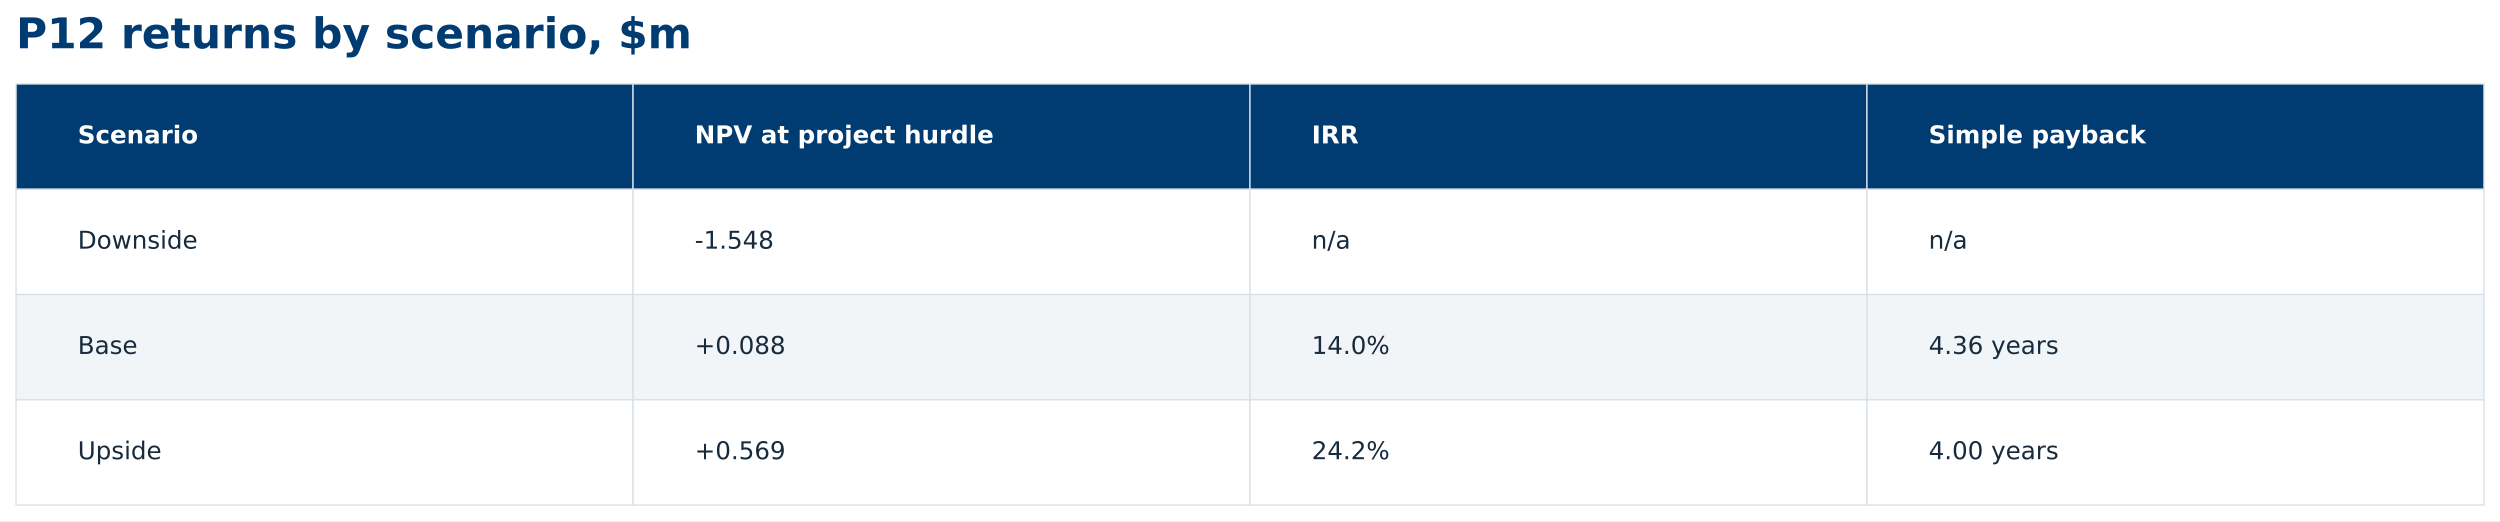
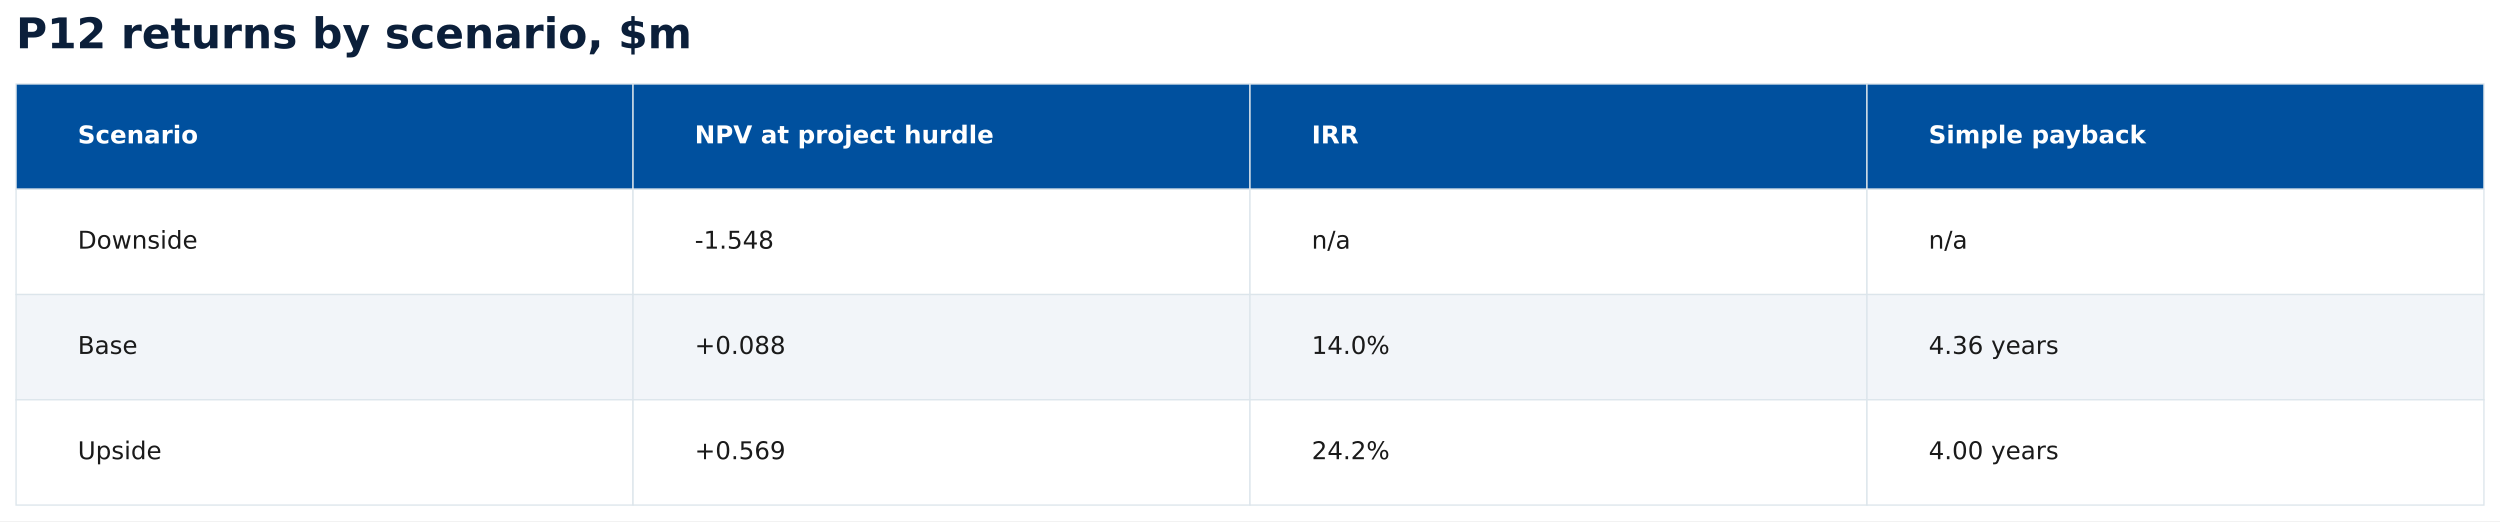
<svg xmlns="http://www.w3.org/2000/svg" xmlns:xlink="http://www.w3.org/1999/xlink" width="1120.32pt" height="233.535pt" viewBox="0 0 1120.32 233.535" version="1.1">
  <defs>
    <style type="text/css">*{stroke-linejoin: round; stroke-linecap: butt}</style>
  </defs>
  <g id="figure_1">
    <g id="patch_1">
      <path d="M 0 233.535  L 1120.32 233.535  L 1120.32 0  L 0 0  z " style="fill: #ffffff" />
    </g>
    <g id="axes_1">
      <g id="table_1">
        <g id="patch_2">
-           <path d="M 7.2 84.811  L 283.68 84.811  L 283.68 37.637  L 7.2 37.637  z " style="fill: #003b71; stroke: #d7e0e8; stroke-width: 0.6; stroke-linejoin: miter" />
+           <path d="M 7.2 84.811  L 283.68 84.811  L 283.68 37.637  L 7.2 37.637  z " style="fill: #00509e; stroke: #dce5eb; stroke-width: 0.6; stroke-linejoin: miter" />
        </g>
        <g id="text_1">
          <g style="fill: #ffffff" transform="translate(34.848 64.25954) scale(0.11 -0.11)">
            <defs>
              <path id="DejaVuSans-Bold-53" d="M 3834 4519  L 3834 3531  Q 3450 3703 3084 3790  Q 2719 3878 2394 3878  Q 1963 3878 1756 3759  Q 1550 3641 1550 3391  Q 1550 3203 1689 3098  Q 1828 2994 2194 2919  L 2706 2816  Q 3484 2659 3812 2340  Q 4141 2022 4141 1434  Q 4141 663 3683 286  Q 3225 -91 2284 -91  Q 1841 -91 1394 -6  Q 947 78 500 244  L 500 1259  Q 947 1022 1364 901  Q 1781 781 2169 781  Q 2563 781 2772 912  Q 2981 1044 2981 1288  Q 2981 1506 2839 1625  Q 2697 1744 2272 1838  L 1806 1941  Q 1106 2091 782 2419  Q 459 2747 459 3303  Q 459 4000 909 4375  Q 1359 4750 2203 4750  Q 2588 4750 2994 4692  Q 3400 4634 3834 4519  z " transform="scale(0.015625)" />
              <path id="DejaVuSans-Bold-63" d="M 3366 3391  L 3366 2478  Q 3138 2634 2908 2709  Q 2678 2784 2431 2784  Q 1963 2784 1702 2511  Q 1441 2238 1441 1747  Q 1441 1256 1702 982  Q 1963 709 2431 709  Q 2694 709 2930 787  Q 3166 866 3366 1019  L 3366 103  Q 3103 6 2833 -42  Q 2563 -91 2291 -91  Q 1344 -91 809 395  Q 275 881 275 1747  Q 275 2613 809 3098  Q 1344 3584 2291 3584  Q 2566 3584 2833 3536  Q 3100 3488 3366 3391  z " transform="scale(0.015625)" />
              <path id="DejaVuSans-Bold-65" d="M 4031 1759  L 4031 1441  L 1416 1441  Q 1456 1047 1700 850  Q 1944 653 2381 653  Q 2734 653 3104 758  Q 3475 863 3866 1075  L 3866 213  Q 3469 63 3072 -14  Q 2675 -91 2278 -91  Q 1328 -91 801 392  Q 275 875 275 1747  Q 275 2603 792 3093  Q 1309 3584 2216 3584  Q 3041 3584 3536 3087  Q 4031 2591 4031 1759  z M 2881 2131  Q 2881 2450 2695 2645  Q 2509 2841 2209 2841  Q 1884 2841 1681 2658  Q 1478 2475 1428 2131  L 2881 2131  z " transform="scale(0.015625)" />
              <path id="DejaVuSans-Bold-6e" d="M 4056 2131  L 4056 0  L 2931 0  L 2931 347  L 2931 1631  Q 2931 2084 2911 2256  Q 2891 2428 2841 2509  Q 2775 2619 2662 2680  Q 2550 2741 2406 2741  Q 2056 2741 1856 2470  Q 1656 2200 1656 1722  L 1656 0  L 538 0  L 538 3500  L 1656 3500  L 1656 2988  Q 1909 3294 2193 3439  Q 2478 3584 2822 3584  Q 3428 3584 3742 3212  Q 4056 2841 4056 2131  z " transform="scale(0.015625)" />
              <path id="DejaVuSans-Bold-61" d="M 2106 1575  Q 1756 1575 1579 1456  Q 1403 1338 1403 1106  Q 1403 894 1545 773  Q 1688 653 1941 653  Q 2256 653 2472 879  Q 2688 1106 2688 1447  L 2688 1575  L 2106 1575  z M 3816 1997  L 3816 0  L 2688 0  L 2688 519  Q 2463 200 2181 54  Q 1900 -91 1497 -91  Q 953 -91 614 226  Q 275 544 275 1050  Q 275 1666 698 1953  Q 1122 2241 2028 2241  L 2688 2241  L 2688 2328  Q 2688 2594 2478 2717  Q 2269 2841 1825 2841  Q 1466 2841 1156 2769  Q 847 2697 581 2553  L 581 3406  Q 941 3494 1303 3539  Q 1666 3584 2028 3584  Q 2975 3584 3395 3211  Q 3816 2838 3816 1997  z " transform="scale(0.015625)" />
              <path id="DejaVuSans-Bold-72" d="M 3138 2547  Q 2991 2616 2845 2648  Q 2700 2681 2553 2681  Q 2122 2681 1889 2404  Q 1656 2128 1656 1613  L 1656 0  L 538 0  L 538 3500  L 1656 3500  L 1656 2925  Q 1872 3269 2151 3426  Q 2431 3584 2822 3584  Q 2878 3584 2943 3579  Q 3009 3575 3134 3559  L 3138 2547  z " transform="scale(0.015625)" />
              <path id="DejaVuSans-Bold-69" d="M 538 3500  L 1656 3500  L 1656 0  L 538 0  L 538 3500  z M 538 4863  L 1656 4863  L 1656 3950  L 538 3950  L 538 4863  z " transform="scale(0.015625)" />
              <path id="DejaVuSans-Bold-6f" d="M 2203 2784  Q 1831 2784 1636 2517  Q 1441 2250 1441 1747  Q 1441 1244 1636 976  Q 1831 709 2203 709  Q 2569 709 2762 976  Q 2956 1244 2956 1747  Q 2956 2250 2762 2517  Q 2569 2784 2203 2784  z M 2203 3584  Q 3106 3584 3614 3096  Q 4122 2609 4122 1747  Q 4122 884 3614 396  Q 3106 -91 2203 -91  Q 1297 -91 786 396  Q 275 884 275 1747  Q 275 2609 786 3096  Q 1297 3584 2203 3584  z " transform="scale(0.015625)" />
            </defs>
            <use xlink:href="#DejaVuSans-Bold-53" />
            <use xlink:href="#DejaVuSans-Bold-63" transform="translate(72.02148 0)" />
            <use xlink:href="#DejaVuSans-Bold-65" transform="translate(131.2988 0)" />
            <use xlink:href="#DejaVuSans-Bold-6e" transform="translate(199.1211 0)" />
            <use xlink:href="#DejaVuSans-Bold-61" transform="translate(270.3125 0)" />
            <use xlink:href="#DejaVuSans-Bold-72" transform="translate(337.793 0)" />
            <use xlink:href="#DejaVuSans-Bold-69" transform="translate(387.1094 0)" />
            <use xlink:href="#DejaVuSans-Bold-6f" transform="translate(421.3867 0)" />
          </g>
        </g>
        <g id="patch_3">
-           <path d="M 283.68 84.811  L 560.16 84.811  L 560.16 37.637  L 283.68 37.637  z " style="fill: #003b71; stroke: #d7e0e8; stroke-width: 0.6; stroke-linejoin: miter" />
+           <path d="M 283.68 84.811  L 560.16 84.811  L 560.16 37.637  L 283.68 37.637  z " style="fill: #00509e; stroke: #dce5eb; stroke-width: 0.6; stroke-linejoin: miter" />
        </g>
        <g id="text_2">
          <g style="fill: #ffffff" transform="translate(311.328 64.21658) scale(0.11 -0.11)">
            <defs>
              <path id="DejaVuSans-Bold-4e" d="M 588 4666  L 1931 4666  L 3628 1466  L 3628 4666  L 4769 4666  L 4769 0  L 3425 0  L 1728 3200  L 1728 0  L 588 0  L 588 4666  z " transform="scale(0.015625)" />
              <path id="DejaVuSans-Bold-50" d="M 588 4666  L 2584 4666  Q 3475 4666 3951 4270  Q 4428 3875 4428 3144  Q 4428 2409 3951 2014  Q 3475 1619 2584 1619  L 1791 1619  L 1791 0  L 588 0  L 588 4666  z M 1791 3794  L 1791 2491  L 2456 2491  Q 2806 2491 2997 2661  Q 3188 2831 3188 3144  Q 3188 3456 2997 3625  Q 2806 3794 2456 3794  L 1791 3794  z " transform="scale(0.015625)" />
              <path id="DejaVuSans-Bold-56" d="M 31 4666  L 1241 4666  L 2478 1222  L 3713 4666  L 4922 4666  L 3194 0  L 1759 0  L 31 4666  z " transform="scale(0.015625)" />
              <path id="DejaVuSans-Bold-20" transform="scale(0.015625)" />
              <path id="DejaVuSans-Bold-74" d="M 1759 4494  L 1759 3500  L 2913 3500  L 2913 2700  L 1759 2700  L 1759 1216  Q 1759 972 1856 886  Q 1953 800 2241 800  L 2816 800  L 2816 0  L 1856 0  Q 1194 0 917 276  Q 641 553 641 1216  L 641 2700  L 84 2700  L 84 3500  L 641 3500  L 641 4494  L 1759 4494  z " transform="scale(0.015625)" />
              <path id="DejaVuSans-Bold-70" d="M 1656 506  L 1656 -1331  L 538 -1331  L 538 3500  L 1656 3500  L 1656 2988  Q 1888 3294 2169 3439  Q 2450 3584 2816 3584  Q 3463 3584 3878 3070  Q 4294 2556 4294 1747  Q 4294 938 3878 423  Q 3463 -91 2816 -91  Q 2450 -91 2169 54  Q 1888 200 1656 506  z M 2400 2772  Q 2041 2772 1848 2508  Q 1656 2244 1656 1747  Q 1656 1250 1848 986  Q 2041 722 2400 722  Q 2759 722 2948 984  Q 3138 1247 3138 1747  Q 3138 2247 2948 2509  Q 2759 2772 2400 2772  z " transform="scale(0.015625)" />
              <path id="DejaVuSans-Bold-6a" d="M 538 3500  L 1656 3500  L 1656 63  Q 1656 -641 1318 -1011  Q 981 -1381 341 -1381  L -213 -1381  L -213 -647  L -19 -647  Q 300 -647 419 -503  Q 538 -359 538 63  L 538 3500  z M 538 4863  L 1656 4863  L 1656 3950  L 538 3950  L 538 4863  z " transform="scale(0.015625)" />
              <path id="DejaVuSans-Bold-68" d="M 4056 2131  L 4056 0  L 2931 0  L 2931 347  L 2931 1625  Q 2931 2084 2911 2256  Q 2891 2428 2841 2509  Q 2775 2619 2662 2680  Q 2550 2741 2406 2741  Q 2056 2741 1856 2470  Q 1656 2200 1656 1722  L 1656 0  L 538 0  L 538 4863  L 1656 4863  L 1656 2988  Q 1909 3294 2193 3439  Q 2478 3584 2822 3584  Q 3428 3584 3742 3212  Q 4056 2841 4056 2131  z " transform="scale(0.015625)" />
              <path id="DejaVuSans-Bold-75" d="M 500 1363  L 500 3500  L 1625 3500  L 1625 3150  Q 1625 2866 1622 2436  Q 1619 2006 1619 1863  Q 1619 1441 1641 1255  Q 1663 1069 1716 984  Q 1784 875 1895 815  Q 2006 756 2150 756  Q 2500 756 2700 1025  Q 2900 1294 2900 1772  L 2900 3500  L 4019 3500  L 4019 0  L 2900 0  L 2900 506  Q 2647 200 2364 54  Q 2081 -91 1741 -91  Q 1134 -91 817 281  Q 500 653 500 1363  z " transform="scale(0.015625)" />
              <path id="DejaVuSans-Bold-64" d="M 2919 2988  L 2919 4863  L 4044 4863  L 4044 0  L 2919 0  L 2919 506  Q 2688 197 2409 53  Q 2131 -91 1766 -91  Q 1119 -91 703 423  Q 288 938 288 1747  Q 288 2556 703 3070  Q 1119 3584 1766 3584  Q 2128 3584 2408 3439  Q 2688 3294 2919 2988  z M 2181 722  Q 2541 722 2730 984  Q 2919 1247 2919 1747  Q 2919 2247 2730 2509  Q 2541 2772 2181 2772  Q 1825 2772 1636 2509  Q 1447 2247 1447 1747  Q 1447 1247 1636 984  Q 1825 722 2181 722  z " transform="scale(0.015625)" />
              <path id="DejaVuSans-Bold-6c" d="M 538 4863  L 1656 4863  L 1656 0  L 538 0  L 538 4863  z " transform="scale(0.015625)" />
            </defs>
            <use xlink:href="#DejaVuSans-Bold-4e" />
            <use xlink:href="#DejaVuSans-Bold-50" transform="translate(83.69141 0)" />
            <use xlink:href="#DejaVuSans-Bold-56" transform="translate(156.9824 0)" />
            <use xlink:href="#DejaVuSans-Bold-20" transform="translate(234.375 0)" />
            <use xlink:href="#DejaVuSans-Bold-61" transform="translate(269.1895 0)" />
            <use xlink:href="#DejaVuSans-Bold-74" transform="translate(336.6699 0)" />
            <use xlink:href="#DejaVuSans-Bold-20" transform="translate(384.4727 0)" />
            <use xlink:href="#DejaVuSans-Bold-70" transform="translate(419.2871 0)" />
            <use xlink:href="#DejaVuSans-Bold-72" transform="translate(490.8691 0)" />
            <use xlink:href="#DejaVuSans-Bold-6f" transform="translate(540.1855 0)" />
            <use xlink:href="#DejaVuSans-Bold-6a" transform="translate(608.8867 0)" />
            <use xlink:href="#DejaVuSans-Bold-65" transform="translate(643.1641 0)" />
            <use xlink:href="#DejaVuSans-Bold-63" transform="translate(710.9863 0)" />
            <use xlink:href="#DejaVuSans-Bold-74" transform="translate(770.2637 0)" />
            <use xlink:href="#DejaVuSans-Bold-20" transform="translate(818.0664 0)" />
            <use xlink:href="#DejaVuSans-Bold-68" transform="translate(852.8809 0)" />
            <use xlink:href="#DejaVuSans-Bold-75" transform="translate(924.0723 0)" />
            <use xlink:href="#DejaVuSans-Bold-72" transform="translate(995.2637 0)" />
            <use xlink:href="#DejaVuSans-Bold-64" transform="translate(1044.58 0)" />
            <use xlink:href="#DejaVuSans-Bold-6c" transform="translate(1116.162 0)" />
            <use xlink:href="#DejaVuSans-Bold-65" transform="translate(1150.439 0)" />
          </g>
        </g>
        <g id="patch_4">
-           <path d="M 560.16 84.811  L 836.64 84.811  L 836.64 37.637  L 560.16 37.637  z " style="fill: #003b71; stroke: #d7e0e8; stroke-width: 0.6; stroke-linejoin: miter" />
+           <path d="M 560.16 84.811  L 836.64 84.811  L 836.64 37.637  L 560.16 37.637  z " style="fill: #00509e; stroke: #dce5eb; stroke-width: 0.6; stroke-linejoin: miter" />
        </g>
        <g id="text_3">
          <g style="fill: #ffffff" transform="translate(587.808 64.25954) scale(0.11 -0.11)">
            <defs>
              <path id="DejaVuSans-Bold-49" d="M 588 4666  L 1791 4666  L 1791 0  L 588 0  L 588 4666  z " transform="scale(0.015625)" />
              <path id="DejaVuSans-Bold-52" d="M 2297 2597  Q 2675 2597 2839 2737  Q 3003 2878 3003 3200  Q 3003 3519 2839 3656  Q 2675 3794 2297 3794  L 1791 3794  L 1791 2597  L 2297 2597  z M 1791 1766  L 1791 0  L 588 0  L 588 4666  L 2425 4666  Q 3347 4666 3776 4356  Q 4206 4047 4206 3378  Q 4206 2916 3982 2619  Q 3759 2322 3309 2181  Q 3556 2125 3751 1926  Q 3947 1728 4147 1325  L 4800 0  L 3519 0  L 2950 1159  Q 2778 1509 2601 1637  Q 2425 1766 2131 1766  L 1791 1766  z " transform="scale(0.015625)" />
            </defs>
            <use xlink:href="#DejaVuSans-Bold-49" />
            <use xlink:href="#DejaVuSans-Bold-52" transform="translate(37.20703 0)" />
            <use xlink:href="#DejaVuSans-Bold-52" transform="translate(114.209 0)" />
          </g>
        </g>
        <g id="patch_5">
-           <path d="M 836.64 84.811  L 1113.12 84.811  L 1113.12 37.637  L 836.64 37.637  z " style="fill: #003b71; stroke: #d7e0e8; stroke-width: 0.6; stroke-linejoin: miter" />
+           <path d="M 836.64 84.811  L 1113.12 84.811  L 1113.12 37.637  L 836.64 37.637  z " style="fill: #00509e; stroke: #dce5eb; stroke-width: 0.6; stroke-linejoin: miter" />
        </g>
        <g id="text_4">
          <g style="fill: #ffffff" transform="translate(864.288 64.21658) scale(0.11 -0.11)">
            <defs>
              <path id="DejaVuSans-Bold-6d" d="M 3781 2919  Q 3994 3244 4286 3414  Q 4578 3584 4928 3584  Q 5531 3584 5847 3212  Q 6163 2841 6163 2131  L 6163 0  L 5038 0  L 5038 1825  Q 5041 1866 5042 1909  Q 5044 1953 5044 2034  Q 5044 2406 4934 2573  Q 4825 2741 4581 2741  Q 4263 2741 4089 2478  Q 3916 2216 3909 1719  L 3909 0  L 2784 0  L 2784 1825  Q 2784 2406 2684 2573  Q 2584 2741 2328 2741  Q 2006 2741 1831 2477  Q 1656 2213 1656 1722  L 1656 0  L 531 0  L 531 3500  L 1656 3500  L 1656 2988  Q 1863 3284 2130 3434  Q 2397 3584 2719 3584  Q 3081 3584 3359 3409  Q 3638 3234 3781 2919  z " transform="scale(0.015625)" />
              <path id="DejaVuSans-Bold-79" d="M 78 3500  L 1197 3500  L 2138 1125  L 2938 3500  L 4056 3500  L 2584 -331  Q 2363 -916 2067 -1148  Q 1772 -1381 1288 -1381  L 641 -1381  L 641 -647  L 991 -647  Q 1275 -647 1404 -556  Q 1534 -466 1606 -231  L 1638 -134  L 78 3500  z " transform="scale(0.015625)" />
              <path id="DejaVuSans-Bold-62" d="M 2400 722  Q 2759 722 2948 984  Q 3138 1247 3138 1747  Q 3138 2247 2948 2509  Q 2759 2772 2400 2772  Q 2041 2772 1848 2508  Q 1656 2244 1656 1747  Q 1656 1250 1848 986  Q 2041 722 2400 722  z M 1656 2988  Q 1888 3294 2169 3439  Q 2450 3584 2816 3584  Q 3463 3584 3878 3070  Q 4294 2556 4294 1747  Q 4294 938 3878 423  Q 3463 -91 2816 -91  Q 2450 -91 2169 54  Q 1888 200 1656 506  L 1656 0  L 538 0  L 538 4863  L 1656 4863  L 1656 2988  z " transform="scale(0.015625)" />
              <path id="DejaVuSans-Bold-6b" d="M 538 4863  L 1656 4863  L 1656 2216  L 2944 3500  L 4244 3500  L 2534 1894  L 4378 0  L 3022 0  L 1656 1459  L 1656 0  L 538 0  L 538 4863  z " transform="scale(0.015625)" />
            </defs>
            <use xlink:href="#DejaVuSans-Bold-53" />
            <use xlink:href="#DejaVuSans-Bold-69" transform="translate(72.02148 0)" />
            <use xlink:href="#DejaVuSans-Bold-6d" transform="translate(106.2988 0)" />
            <use xlink:href="#DejaVuSans-Bold-70" transform="translate(210.498 0)" />
            <use xlink:href="#DejaVuSans-Bold-6c" transform="translate(282.0801 0)" />
            <use xlink:href="#DejaVuSans-Bold-65" transform="translate(316.3574 0)" />
            <use xlink:href="#DejaVuSans-Bold-20" transform="translate(384.1797 0)" />
            <use xlink:href="#DejaVuSans-Bold-70" transform="translate(418.9941 0)" />
            <use xlink:href="#DejaVuSans-Bold-61" transform="translate(490.5762 0)" />
            <use xlink:href="#DejaVuSans-Bold-79" transform="translate(554.9316 0)" />
            <use xlink:href="#DejaVuSans-Bold-62" transform="translate(620.1172 0)" />
            <use xlink:href="#DejaVuSans-Bold-61" transform="translate(691.6992 0)" />
            <use xlink:href="#DejaVuSans-Bold-63" transform="translate(759.1797 0)" />
            <use xlink:href="#DejaVuSans-Bold-6b" transform="translate(818.457 0)" />
          </g>
        </g>
        <g id="patch_6">
-           <path d="M 7.2 131.986  L 283.68 131.986  L 283.68 84.811  L 7.2 84.811  z " style="fill: #ffffff; stroke: #d7e0e8; stroke-width: 0.6; stroke-linejoin: miter" />
+           <path d="M 7.2 131.986  L 283.68 131.986  L 283.68 84.811  L 7.2 84.811  z " style="fill: #ffffff; stroke: #dce5eb; stroke-width: 0.6; stroke-linejoin: miter" />
        </g>
        <g id="text_5">
-           <g style="fill: #172b3d" transform="translate(34.848 111.4339) scale(0.11 -0.11)">
+           <g style="fill: #1a1a1a" transform="translate(34.848 111.4339) scale(0.11 -0.11)">
            <defs>
              <path id="DejaVuSans-44" d="M 1259 4147  L 1259 519  L 2022 519  Q 2988 519 3436 956  Q 3884 1394 3884 2338  Q 3884 3275 3436 3711  Q 2988 4147 2022 4147  L 1259 4147  z M 628 4666  L 1925 4666  Q 3281 4666 3915 4102  Q 4550 3538 4550 2338  Q 4550 1131 3912 565  Q 3275 0 1925 0  L 628 0  L 628 4666  z " transform="scale(0.015625)" />
              <path id="DejaVuSans-6f" d="M 1959 3097  Q 1497 3097 1228 2736  Q 959 2375 959 1747  Q 959 1119 1226 758  Q 1494 397 1959 397  Q 2419 397 2687 759  Q 2956 1122 2956 1747  Q 2956 2369 2687 2733  Q 2419 3097 1959 3097  z M 1959 3584  Q 2709 3584 3137 3096  Q 3566 2609 3566 1747  Q 3566 888 3137 398  Q 2709 -91 1959 -91  Q 1206 -91 779 398  Q 353 888 353 1747  Q 353 2609 779 3096  Q 1206 3584 1959 3584  z " transform="scale(0.015625)" />
              <path id="DejaVuSans-77" d="M 269 3500  L 844 3500  L 1563 769  L 2278 3500  L 2956 3500  L 3675 769  L 4391 3500  L 4966 3500  L 4050 0  L 3372 0  L 2619 2869  L 1863 0  L 1184 0  L 269 3500  z " transform="scale(0.015625)" />
              <path id="DejaVuSans-6e" d="M 3513 2113  L 3513 0  L 2938 0  L 2938 2094  Q 2938 2591 2744 2837  Q 2550 3084 2163 3084  Q 1697 3084 1428 2787  Q 1159 2491 1159 1978  L 1159 0  L 581 0  L 581 3500  L 1159 3500  L 1159 2956  Q 1366 3272 1645 3428  Q 1925 3584 2291 3584  Q 2894 3584 3203 3211  Q 3513 2838 3513 2113  z " transform="scale(0.015625)" />
              <path id="DejaVuSans-73" d="M 2834 3397  L 2834 2853  Q 2591 2978 2328 3040  Q 2066 3103 1784 3103  Q 1356 3103 1142 2972  Q 928 2841 928 2578  Q 928 2378 1081 2264  Q 1234 2150 1697 2047  L 1894 2003  Q 2506 1872 2764 1633  Q 3022 1394 3022 966  Q 3022 478 2636 193  Q 2250 -91 1575 -91  Q 1294 -91 989 -36  Q 684 19 347 128  L 347 722  Q 666 556 975 473  Q 1284 391 1588 391  Q 1994 391 2212 530  Q 2431 669 2431 922  Q 2431 1156 2273 1281  Q 2116 1406 1581 1522  L 1381 1569  Q 847 1681 609 1914  Q 372 2147 372 2553  Q 372 3047 722 3315  Q 1072 3584 1716 3584  Q 2034 3584 2315 3537  Q 2597 3491 2834 3397  z " transform="scale(0.015625)" />
              <path id="DejaVuSans-69" d="M 603 3500  L 1178 3500  L 1178 0  L 603 0  L 603 3500  z M 603 4863  L 1178 4863  L 1178 4134  L 603 4134  L 603 4863  z " transform="scale(0.015625)" />
              <path id="DejaVuSans-64" d="M 2906 2969  L 2906 4863  L 3481 4863  L 3481 0  L 2906 0  L 2906 525  Q 2725 213 2448 61  Q 2172 -91 1784 -91  Q 1150 -91 751 415  Q 353 922 353 1747  Q 353 2572 751 3078  Q 1150 3584 1784 3584  Q 2172 3584 2448 3432  Q 2725 3281 2906 2969  z M 947 1747  Q 947 1113 1208 752  Q 1469 391 1925 391  Q 2381 391 2643 752  Q 2906 1113 2906 1747  Q 2906 2381 2643 2742  Q 2381 3103 1925 3103  Q 1469 3103 1208 2742  Q 947 2381 947 1747  z " transform="scale(0.015625)" />
              <path id="DejaVuSans-65" d="M 3597 1894  L 3597 1613  L 953 1613  Q 991 1019 1311 708  Q 1631 397 2203 397  Q 2534 397 2845 478  Q 3156 559 3463 722  L 3463 178  Q 3153 47 2828 -22  Q 2503 -91 2169 -91  Q 1331 -91 842 396  Q 353 884 353 1716  Q 353 2575 817 3079  Q 1281 3584 2069 3584  Q 2775 3584 3186 3129  Q 3597 2675 3597 1894  z M 3022 2063  Q 3016 2534 2758 2815  Q 2500 3097 2075 3097  Q 1594 3097 1305 2825  Q 1016 2553 972 2059  L 3022 2063  z " transform="scale(0.015625)" />
            </defs>
            <use xlink:href="#DejaVuSans-44" />
            <use xlink:href="#DejaVuSans-6f" transform="translate(77.00195 0)" />
            <use xlink:href="#DejaVuSans-77" transform="translate(138.1836 0)" />
            <use xlink:href="#DejaVuSans-6e" transform="translate(219.9707 0)" />
            <use xlink:href="#DejaVuSans-73" transform="translate(283.3496 0)" />
            <use xlink:href="#DejaVuSans-69" transform="translate(335.4492 0)" />
            <use xlink:href="#DejaVuSans-64" transform="translate(363.2324 0)" />
            <use xlink:href="#DejaVuSans-65" transform="translate(426.709 0)" />
          </g>
        </g>
        <g id="patch_7">
-           <path d="M 283.68 131.986  L 560.16 131.986  L 560.16 84.811  L 283.68 84.811  z " style="fill: #ffffff; stroke: #d7e0e8; stroke-width: 0.6; stroke-linejoin: miter" />
+           <path d="M 283.68 131.986  L 560.16 131.986  L 560.16 84.811  L 283.68 84.811  z " style="fill: #ffffff; stroke: #dce5eb; stroke-width: 0.6; stroke-linejoin: miter" />
        </g>
        <g id="text_6">
-           <g style="fill: #172b3d" transform="translate(311.328 111.4339) scale(0.11 -0.11)">
+           <g style="fill: #1a1a1a" transform="translate(311.328 111.4339) scale(0.11 -0.11)">
            <defs>
              <path id="DejaVuSans-2d" d="M 313 2009  L 1997 2009  L 1997 1497  L 313 1497  L 313 2009  z " transform="scale(0.015625)" />
              <path id="DejaVuSans-31" d="M 794 531  L 1825 531  L 1825 4091  L 703 3866  L 703 4441  L 1819 4666  L 2450 4666  L 2450 531  L 3481 531  L 3481 0  L 794 0  L 794 531  z " transform="scale(0.015625)" />
              <path id="DejaVuSans-2e" d="M 684 794  L 1344 794  L 1344 0  L 684 0  L 684 794  z " transform="scale(0.015625)" />
              <path id="DejaVuSans-35" d="M 691 4666  L 3169 4666  L 3169 4134  L 1269 4134  L 1269 2991  Q 1406 3038 1543 3061  Q 1681 3084 1819 3084  Q 2600 3084 3056 2656  Q 3513 2228 3513 1497  Q 3513 744 3044 326  Q 2575 -91 1722 -91  Q 1428 -91 1123 -41  Q 819 9 494 109  L 494 744  Q 775 591 1075 516  Q 1375 441 1709 441  Q 2250 441 2565 725  Q 2881 1009 2881 1497  Q 2881 1984 2565 2268  Q 2250 2553 1709 2553  Q 1456 2553 1204 2497  Q 953 2441 691 2322  L 691 4666  z " transform="scale(0.015625)" />
              <path id="DejaVuSans-34" d="M 2419 4116  L 825 1625  L 2419 1625  L 2419 4116  z M 2253 4666  L 3047 4666  L 3047 1625  L 3713 1625  L 3713 1100  L 3047 1100  L 3047 0  L 2419 0  L 2419 1100  L 313 1100  L 313 1709  L 2253 4666  z " transform="scale(0.015625)" />
              <path id="DejaVuSans-38" d="M 2034 2216  Q 1584 2216 1326 1975  Q 1069 1734 1069 1313  Q 1069 891 1326 650  Q 1584 409 2034 409  Q 2484 409 2743 651  Q 3003 894 3003 1313  Q 3003 1734 2745 1975  Q 2488 2216 2034 2216  z M 1403 2484  Q 997 2584 770 2862  Q 544 3141 544 3541  Q 544 4100 942 4425  Q 1341 4750 2034 4750  Q 2731 4750 3128 4425  Q 3525 4100 3525 3541  Q 3525 3141 3298 2862  Q 3072 2584 2669 2484  Q 3125 2378 3379 2068  Q 3634 1759 3634 1313  Q 3634 634 3220 271  Q 2806 -91 2034 -91  Q 1263 -91 848 271  Q 434 634 434 1313  Q 434 1759 690 2068  Q 947 2378 1403 2484  z M 1172 3481  Q 1172 3119 1398 2916  Q 1625 2713 2034 2713  Q 2441 2713 2670 2916  Q 2900 3119 2900 3481  Q 2900 3844 2670 4047  Q 2441 4250 2034 4250  Q 1625 4250 1398 4047  Q 1172 3844 1172 3481  z " transform="scale(0.015625)" />
            </defs>
            <use xlink:href="#DejaVuSans-2d" />
            <use xlink:href="#DejaVuSans-31" transform="translate(36.08398 0)" />
            <use xlink:href="#DejaVuSans-2e" transform="translate(99.70703 0)" />
            <use xlink:href="#DejaVuSans-35" transform="translate(131.4941 0)" />
            <use xlink:href="#DejaVuSans-34" transform="translate(195.1172 0)" />
            <use xlink:href="#DejaVuSans-38" transform="translate(258.7402 0)" />
          </g>
        </g>
        <g id="patch_8">
-           <path d="M 560.16 131.986  L 836.64 131.986  L 836.64 84.811  L 560.16 84.811  z " style="fill: #ffffff; stroke: #d7e0e8; stroke-width: 0.6; stroke-linejoin: miter" />
+           <path d="M 560.16 131.986  L 836.64 131.986  L 836.64 84.811  L 560.16 84.811  z " style="fill: #ffffff; stroke: #dce5eb; stroke-width: 0.6; stroke-linejoin: miter" />
        </g>
        <g id="text_7">
-           <g style="fill: #172b3d" transform="translate(587.808 111.4339) scale(0.11 -0.11)">
+           <g style="fill: #1a1a1a" transform="translate(587.808 111.4339) scale(0.11 -0.11)">
            <defs>
              <path id="DejaVuSans-2f" d="M 1625 4666  L 2156 4666  L 531 -594  L 0 -594  L 1625 4666  z " transform="scale(0.015625)" />
              <path id="DejaVuSans-61" d="M 2194 1759  Q 1497 1759 1228 1600  Q 959 1441 959 1056  Q 959 750 1161 570  Q 1363 391 1709 391  Q 2188 391 2477 730  Q 2766 1069 2766 1631  L 2766 1759  L 2194 1759  z M 3341 1997  L 3341 0  L 2766 0  L 2766 531  Q 2569 213 2275 61  Q 1981 -91 1556 -91  Q 1019 -91 701 211  Q 384 513 384 1019  Q 384 1609 779 1909  Q 1175 2209 1959 2209  L 2766 2209  L 2766 2266  Q 2766 2663 2505 2880  Q 2244 3097 1772 3097  Q 1472 3097 1187 3025  Q 903 2953 641 2809  L 641 3341  Q 956 3463 1253 3523  Q 1550 3584 1831 3584  Q 2591 3584 2966 3190  Q 3341 2797 3341 1997  z " transform="scale(0.015625)" />
            </defs>
            <use xlink:href="#DejaVuSans-6e" />
            <use xlink:href="#DejaVuSans-2f" transform="translate(63.37891 0)" />
            <use xlink:href="#DejaVuSans-61" transform="translate(97.07031 0)" />
          </g>
        </g>
        <g id="patch_9">
-           <path d="M 836.64 131.986  L 1113.12 131.986  L 1113.12 84.811  L 836.64 84.811  z " style="fill: #ffffff; stroke: #d7e0e8; stroke-width: 0.6; stroke-linejoin: miter" />
+           <path d="M 836.64 131.986  L 1113.12 131.986  L 1113.12 84.811  L 836.64 84.811  z " style="fill: #ffffff; stroke: #dce5eb; stroke-width: 0.6; stroke-linejoin: miter" />
        </g>
        <g id="text_8">
-           <g style="fill: #172b3d" transform="translate(864.288 111.4339) scale(0.11 -0.11)">
+           <g style="fill: #1a1a1a" transform="translate(864.288 111.4339) scale(0.11 -0.11)">
            <use xlink:href="#DejaVuSans-6e" />
            <use xlink:href="#DejaVuSans-2f" transform="translate(63.37891 0)" />
            <use xlink:href="#DejaVuSans-61" transform="translate(97.07031 0)" />
          </g>
        </g>
        <g id="patch_10">
-           <path d="M 7.2 179.16  L 283.68 179.16  L 283.68 131.986  L 7.2 131.986  z " style="fill: #f1f5f8; stroke: #d7e0e8; stroke-width: 0.6; stroke-linejoin: miter" />
+           <path d="M 7.2 179.16  L 283.68 179.16  L 283.68 131.986  L 7.2 131.986  z " style="fill: #f2f5f9; stroke: #dce5eb; stroke-width: 0.6; stroke-linejoin: miter" />
        </g>
        <g id="text_9">
-           <g style="fill: #172b3d" transform="translate(34.848 158.6083) scale(0.11 -0.11)">
+           <g style="fill: #1a1a1a" transform="translate(34.848 158.6083) scale(0.11 -0.11)">
            <defs>
              <path id="DejaVuSans-42" d="M 1259 2228  L 1259 519  L 2272 519  Q 2781 519 3026 730  Q 3272 941 3272 1375  Q 3272 1813 3026 2020  Q 2781 2228 2272 2228  L 1259 2228  z M 1259 4147  L 1259 2741  L 2194 2741  Q 2656 2741 2882 2914  Q 3109 3088 3109 3444  Q 3109 3797 2882 3972  Q 2656 4147 2194 4147  L 1259 4147  z M 628 4666  L 2241 4666  Q 2963 4666 3353 4366  Q 3744 4066 3744 3513  Q 3744 3084 3544 2831  Q 3344 2578 2956 2516  Q 3422 2416 3680 2098  Q 3938 1781 3938 1306  Q 3938 681 3513 340  Q 3088 0 2303 0  L 628 0  L 628 4666  z " transform="scale(0.015625)" />
            </defs>
            <use xlink:href="#DejaVuSans-42" />
            <use xlink:href="#DejaVuSans-61" transform="translate(68.60352 0)" />
            <use xlink:href="#DejaVuSans-73" transform="translate(129.8828 0)" />
            <use xlink:href="#DejaVuSans-65" transform="translate(181.9824 0)" />
          </g>
        </g>
        <g id="patch_11">
-           <path d="M 283.68 179.16  L 560.16 179.16  L 560.16 131.986  L 283.68 131.986  z " style="fill: #f1f5f8; stroke: #d7e0e8; stroke-width: 0.6; stroke-linejoin: miter" />
+           <path d="M 283.68 179.16  L 560.16 179.16  L 560.16 131.986  L 283.68 131.986  z " style="fill: #f2f5f9; stroke: #dce5eb; stroke-width: 0.6; stroke-linejoin: miter" />
        </g>
        <g id="text_10">
-           <g style="fill: #172b3d" transform="translate(311.328 158.6083) scale(0.11 -0.11)">
+           <g style="fill: #1a1a1a" transform="translate(311.328 158.6083) scale(0.11 -0.11)">
            <defs>
              <path id="DejaVuSans-2b" d="M 2944 4013  L 2944 2272  L 4684 2272  L 4684 1741  L 2944 1741  L 2944 0  L 2419 0  L 2419 1741  L 678 1741  L 678 2272  L 2419 2272  L 2419 4013  L 2944 4013  z " transform="scale(0.015625)" />
              <path id="DejaVuSans-30" d="M 2034 4250  Q 1547 4250 1301 3770  Q 1056 3291 1056 2328  Q 1056 1369 1301 889  Q 1547 409 2034 409  Q 2525 409 2770 889  Q 3016 1369 3016 2328  Q 3016 3291 2770 3770  Q 2525 4250 2034 4250  z M 2034 4750  Q 2819 4750 3233 4129  Q 3647 3509 3647 2328  Q 3647 1150 3233 529  Q 2819 -91 2034 -91  Q 1250 -91 836 529  Q 422 1150 422 2328  Q 422 3509 836 4129  Q 1250 4750 2034 4750  z " transform="scale(0.015625)" />
            </defs>
            <use xlink:href="#DejaVuSans-2b" />
            <use xlink:href="#DejaVuSans-30" transform="translate(83.78906 0)" />
            <use xlink:href="#DejaVuSans-2e" transform="translate(147.4121 0)" />
            <use xlink:href="#DejaVuSans-30" transform="translate(179.1992 0)" />
            <use xlink:href="#DejaVuSans-38" transform="translate(242.8223 0)" />
            <use xlink:href="#DejaVuSans-38" transform="translate(306.4453 0)" />
          </g>
        </g>
        <g id="patch_12">
-           <path d="M 560.16 179.16  L 836.64 179.16  L 836.64 131.986  L 560.16 131.986  z " style="fill: #f1f5f8; stroke: #d7e0e8; stroke-width: 0.6; stroke-linejoin: miter" />
+           <path d="M 560.16 179.16  L 836.64 179.16  L 836.64 131.986  L 560.16 131.986  z " style="fill: #f2f5f9; stroke: #dce5eb; stroke-width: 0.6; stroke-linejoin: miter" />
        </g>
        <g id="text_11">
-           <g style="fill: #172b3d" transform="translate(587.808 158.6083) scale(0.11 -0.11)">
+           <g style="fill: #1a1a1a" transform="translate(587.808 158.6083) scale(0.11 -0.11)">
            <defs>
              <path id="DejaVuSans-25" d="M 4653 2053  Q 4381 2053 4226 1822  Q 4072 1591 4072 1178  Q 4072 772 4226 539  Q 4381 306 4653 306  Q 4919 306 5073 539  Q 5228 772 5228 1178  Q 5228 1588 5073 1820  Q 4919 2053 4653 2053  z M 4653 2450  Q 5147 2450 5437 2106  Q 5728 1763 5728 1178  Q 5728 594 5436 251  Q 5144 -91 4653 -91  Q 4153 -91 3862 251  Q 3572 594 3572 1178  Q 3572 1766 3864 2108  Q 4156 2450 4653 2450  z M 1428 4353  Q 1159 4353 1004 4120  Q 850 3888 850 3481  Q 850 3069 1003 2837  Q 1156 2606 1428 2606  Q 1700 2606 1854 2837  Q 2009 3069 2009 3481  Q 2009 3884 1853 4118  Q 1697 4353 1428 4353  z M 4250 4750  L 4750 4750  L 1831 -91  L 1331 -91  L 4250 4750  z M 1428 4750  Q 1922 4750 2215 4408  Q 2509 4066 2509 3481  Q 2509 2891 2217 2550  Q 1925 2209 1428 2209  Q 931 2209 642 2551  Q 353 2894 353 3481  Q 353 4063 643 4406  Q 934 4750 1428 4750  z " transform="scale(0.015625)" />
            </defs>
            <use xlink:href="#DejaVuSans-31" />
            <use xlink:href="#DejaVuSans-34" transform="translate(63.62305 0)" />
            <use xlink:href="#DejaVuSans-2e" transform="translate(127.2461 0)" />
            <use xlink:href="#DejaVuSans-30" transform="translate(159.0332 0)" />
            <use xlink:href="#DejaVuSans-25" transform="translate(222.6562 0)" />
          </g>
        </g>
        <g id="patch_13">
-           <path d="M 836.64 179.16  L 1113.12 179.16  L 1113.12 131.986  L 836.64 131.986  z " style="fill: #f1f5f8; stroke: #d7e0e8; stroke-width: 0.6; stroke-linejoin: miter" />
+           <path d="M 836.64 179.16  L 1113.12 179.16  L 1113.12 131.986  L 836.64 131.986  z " style="fill: #f2f5f9; stroke: #dce5eb; stroke-width: 0.6; stroke-linejoin: miter" />
        </g>
        <g id="text_12">
-           <g style="fill: #172b3d" transform="translate(864.288 158.6083) scale(0.11 -0.11)">
+           <g style="fill: #1a1a1a" transform="translate(864.288 158.6083) scale(0.11 -0.11)">
            <defs>
              <path id="DejaVuSans-33" d="M 2597 2516  Q 3050 2419 3304 2112  Q 3559 1806 3559 1356  Q 3559 666 3084 287  Q 2609 -91 1734 -91  Q 1441 -91 1130 -33  Q 819 25 488 141  L 488 750  Q 750 597 1062 519  Q 1375 441 1716 441  Q 2309 441 2620 675  Q 2931 909 2931 1356  Q 2931 1769 2642 2001  Q 2353 2234 1838 2234  L 1294 2234  L 1294 2753  L 1863 2753  Q 2328 2753 2575 2939  Q 2822 3125 2822 3475  Q 2822 3834 2567 4026  Q 2313 4219 1838 4219  Q 1578 4219 1281 4162  Q 984 4106 628 3988  L 628 4550  Q 988 4650 1302 4700  Q 1616 4750 1894 4750  Q 2613 4750 3031 4423  Q 3450 4097 3450 3541  Q 3450 3153 3228 2886  Q 3006 2619 2597 2516  z " transform="scale(0.015625)" />
              <path id="DejaVuSans-36" d="M 2113 2584  Q 1688 2584 1439 2293  Q 1191 2003 1191 1497  Q 1191 994 1439 701  Q 1688 409 2113 409  Q 2538 409 2786 701  Q 3034 994 3034 1497  Q 3034 2003 2786 2293  Q 2538 2584 2113 2584  z M 3366 4563  L 3366 3988  Q 3128 4100 2886 4159  Q 2644 4219 2406 4219  Q 1781 4219 1451 3797  Q 1122 3375 1075 2522  Q 1259 2794 1537 2939  Q 1816 3084 2150 3084  Q 2853 3084 3261 2657  Q 3669 2231 3669 1497  Q 3669 778 3244 343  Q 2819 -91 2113 -91  Q 1303 -91 875 529  Q 447 1150 447 2328  Q 447 3434 972 4092  Q 1497 4750 2381 4750  Q 2619 4750 2861 4703  Q 3103 4656 3366 4563  z " transform="scale(0.015625)" />
              <path id="DejaVuSans-20" transform="scale(0.015625)" />
              <path id="DejaVuSans-79" d="M 2059 -325  Q 1816 -950 1584 -1140  Q 1353 -1331 966 -1331  L 506 -1331  L 506 -850  L 844 -850  Q 1081 -850 1212 -737  Q 1344 -625 1503 -206  L 1606 56  L 191 3500  L 800 3500  L 1894 763  L 2988 3500  L 3597 3500  L 2059 -325  z " transform="scale(0.015625)" />
              <path id="DejaVuSans-72" d="M 2631 2963  Q 2534 3019 2420 3045  Q 2306 3072 2169 3072  Q 1681 3072 1420 2755  Q 1159 2438 1159 1844  L 1159 0  L 581 0  L 581 3500  L 1159 3500  L 1159 2956  Q 1341 3275 1631 3429  Q 1922 3584 2338 3584  Q 2397 3584 2469 3576  Q 2541 3569 2628 3553  L 2631 2963  z " transform="scale(0.015625)" />
            </defs>
            <use xlink:href="#DejaVuSans-34" />
            <use xlink:href="#DejaVuSans-2e" transform="translate(63.62305 0)" />
            <use xlink:href="#DejaVuSans-33" transform="translate(95.41016 0)" />
            <use xlink:href="#DejaVuSans-36" transform="translate(159.0332 0)" />
            <use xlink:href="#DejaVuSans-20" transform="translate(222.6562 0)" />
            <use xlink:href="#DejaVuSans-79" transform="translate(254.4434 0)" />
            <use xlink:href="#DejaVuSans-65" transform="translate(313.623 0)" />
            <use xlink:href="#DejaVuSans-61" transform="translate(375.1465 0)" />
            <use xlink:href="#DejaVuSans-72" transform="translate(436.4258 0)" />
            <use xlink:href="#DejaVuSans-73" transform="translate(477.5391 0)" />
          </g>
        </g>
        <g id="patch_14">
-           <path d="M 7.2 226.335  L 283.68 226.335  L 283.68 179.16  L 7.2 179.16  z " style="fill: #ffffff; stroke: #d7e0e8; stroke-width: 0.6; stroke-linejoin: miter" />
+           <path d="M 7.2 226.335  L 283.68 226.335  L 283.68 179.16  L 7.2 179.16  z " style="fill: #ffffff; stroke: #dce5eb; stroke-width: 0.6; stroke-linejoin: miter" />
        </g>
        <g id="text_13">
-           <g style="fill: #172b3d" transform="translate(34.848 205.7827) scale(0.11 -0.11)">
+           <g style="fill: #1a1a1a" transform="translate(34.848 205.7827) scale(0.11 -0.11)">
            <defs>
              <path id="DejaVuSans-55" d="M 556 4666  L 1191 4666  L 1191 1831  Q 1191 1081 1462 751  Q 1734 422 2344 422  Q 2950 422 3222 751  Q 3494 1081 3494 1831  L 3494 4666  L 4128 4666  L 4128 1753  Q 4128 841 3676 375  Q 3225 -91 2344 -91  Q 1459 -91 1007 375  Q 556 841 556 1753  L 556 4666  z " transform="scale(0.015625)" />
              <path id="DejaVuSans-70" d="M 1159 525  L 1159 -1331  L 581 -1331  L 581 3500  L 1159 3500  L 1159 2969  Q 1341 3281 1617 3432  Q 1894 3584 2278 3584  Q 2916 3584 3314 3078  Q 3713 2572 3713 1747  Q 3713 922 3314 415  Q 2916 -91 2278 -91  Q 1894 -91 1617 61  Q 1341 213 1159 525  z M 3116 1747  Q 3116 2381 2855 2742  Q 2594 3103 2138 3103  Q 1681 3103 1420 2742  Q 1159 2381 1159 1747  Q 1159 1113 1420 752  Q 1681 391 2138 391  Q 2594 391 2855 752  Q 3116 1113 3116 1747  z " transform="scale(0.015625)" />
            </defs>
            <use xlink:href="#DejaVuSans-55" />
            <use xlink:href="#DejaVuSans-70" transform="translate(73.19336 0)" />
            <use xlink:href="#DejaVuSans-73" transform="translate(136.6699 0)" />
            <use xlink:href="#DejaVuSans-69" transform="translate(188.7695 0)" />
            <use xlink:href="#DejaVuSans-64" transform="translate(216.5527 0)" />
            <use xlink:href="#DejaVuSans-65" transform="translate(280.0293 0)" />
          </g>
        </g>
        <g id="patch_15">
-           <path d="M 283.68 226.335  L 560.16 226.335  L 560.16 179.16  L 283.68 179.16  z " style="fill: #ffffff; stroke: #d7e0e8; stroke-width: 0.6; stroke-linejoin: miter" />
+           <path d="M 283.68 226.335  L 560.16 226.335  L 560.16 179.16  L 283.68 179.16  z " style="fill: #ffffff; stroke: #dce5eb; stroke-width: 0.6; stroke-linejoin: miter" />
        </g>
        <g id="text_14">
-           <g style="fill: #172b3d" transform="translate(311.328 205.7827) scale(0.11 -0.11)">
+           <g style="fill: #1a1a1a" transform="translate(311.328 205.7827) scale(0.11 -0.11)">
            <defs>
              <path id="DejaVuSans-39" d="M 703 97  L 703 672  Q 941 559 1184 500  Q 1428 441 1663 441  Q 2288 441 2617 861  Q 2947 1281 2994 2138  Q 2813 1869 2534 1725  Q 2256 1581 1919 1581  Q 1219 1581 811 2004  Q 403 2428 403 3163  Q 403 3881 828 4315  Q 1253 4750 1959 4750  Q 2769 4750 3195 4129  Q 3622 3509 3622 2328  Q 3622 1225 3098 567  Q 2575 -91 1691 -91  Q 1453 -91 1209 -44  Q 966 3 703 97  z M 1959 2075  Q 2384 2075 2632 2365  Q 2881 2656 2881 3163  Q 2881 3666 2632 3958  Q 2384 4250 1959 4250  Q 1534 4250 1286 3958  Q 1038 3666 1038 3163  Q 1038 2656 1286 2365  Q 1534 2075 1959 2075  z " transform="scale(0.015625)" />
            </defs>
            <use xlink:href="#DejaVuSans-2b" />
            <use xlink:href="#DejaVuSans-30" transform="translate(83.78906 0)" />
            <use xlink:href="#DejaVuSans-2e" transform="translate(147.4121 0)" />
            <use xlink:href="#DejaVuSans-35" transform="translate(179.1992 0)" />
            <use xlink:href="#DejaVuSans-36" transform="translate(242.8223 0)" />
            <use xlink:href="#DejaVuSans-39" transform="translate(306.4453 0)" />
          </g>
        </g>
        <g id="patch_16">
-           <path d="M 560.16 226.335  L 836.64 226.335  L 836.64 179.16  L 560.16 179.16  z " style="fill: #ffffff; stroke: #d7e0e8; stroke-width: 0.6; stroke-linejoin: miter" />
+           <path d="M 560.16 226.335  L 836.64 226.335  L 836.64 179.16  L 560.16 179.16  z " style="fill: #ffffff; stroke: #dce5eb; stroke-width: 0.6; stroke-linejoin: miter" />
        </g>
        <g id="text_15">
-           <g style="fill: #172b3d" transform="translate(587.808 205.7827) scale(0.11 -0.11)">
+           <g style="fill: #1a1a1a" transform="translate(587.808 205.7827) scale(0.11 -0.11)">
            <defs>
              <path id="DejaVuSans-32" d="M 1228 531  L 3431 531  L 3431 0  L 469 0  L 469 531  Q 828 903 1448 1529  Q 2069 2156 2228 2338  Q 2531 2678 2651 2914  Q 2772 3150 2772 3378  Q 2772 3750 2511 3984  Q 2250 4219 1831 4219  Q 1534 4219 1204 4116  Q 875 4013 500 3803  L 500 4441  Q 881 4594 1212 4672  Q 1544 4750 1819 4750  Q 2544 4750 2975 4387  Q 3406 4025 3406 3419  Q 3406 3131 3298 2873  Q 3191 2616 2906 2266  Q 2828 2175 2409 1742  Q 1991 1309 1228 531  z " transform="scale(0.015625)" />
            </defs>
            <use xlink:href="#DejaVuSans-32" />
            <use xlink:href="#DejaVuSans-34" transform="translate(63.62305 0)" />
            <use xlink:href="#DejaVuSans-2e" transform="translate(127.2461 0)" />
            <use xlink:href="#DejaVuSans-32" transform="translate(159.0332 0)" />
            <use xlink:href="#DejaVuSans-25" transform="translate(222.6562 0)" />
          </g>
        </g>
        <g id="patch_17">
-           <path d="M 836.64 226.335  L 1113.12 226.335  L 1113.12 179.16  L 836.64 179.16  z " style="fill: #ffffff; stroke: #d7e0e8; stroke-width: 0.6; stroke-linejoin: miter" />
+           <path d="M 836.64 226.335  L 1113.12 226.335  L 1113.12 179.16  L 836.64 179.16  z " style="fill: #ffffff; stroke: #dce5eb; stroke-width: 0.6; stroke-linejoin: miter" />
        </g>
        <g id="text_16">
-           <g style="fill: #172b3d" transform="translate(864.288 205.7827) scale(0.11 -0.11)">
+           <g style="fill: #1a1a1a" transform="translate(864.288 205.7827) scale(0.11 -0.11)">
            <use xlink:href="#DejaVuSans-34" />
            <use xlink:href="#DejaVuSans-2e" transform="translate(63.62305 0)" />
            <use xlink:href="#DejaVuSans-30" transform="translate(95.41016 0)" />
            <use xlink:href="#DejaVuSans-30" transform="translate(159.0332 0)" />
            <use xlink:href="#DejaVuSans-20" transform="translate(222.6562 0)" />
            <use xlink:href="#DejaVuSans-79" transform="translate(254.4434 0)" />
            <use xlink:href="#DejaVuSans-65" transform="translate(313.623 0)" />
            <use xlink:href="#DejaVuSans-61" transform="translate(375.1465 0)" />
            <use xlink:href="#DejaVuSans-72" transform="translate(436.4258 0)" />
            <use xlink:href="#DejaVuSans-73" transform="translate(477.5391 0)" />
          </g>
        </g>
      </g>
      <g id="text_17">
-         <g style="fill: #003b71" transform="translate(7.2 21.63703) scale(0.19 -0.19)">
+         <g style="fill: #0b1f3a" transform="translate(7.2 21.63703) scale(0.19 -0.19)">
          <defs>
            <path id="DejaVuSans-Bold-31" d="M 750 831  L 1813 831  L 1813 3847  L 722 3622  L 722 4441  L 1806 4666  L 2950 4666  L 2950 831  L 4013 831  L 4013 0  L 750 0  L 750 831  z " transform="scale(0.015625)" />
            <path id="DejaVuSans-Bold-32" d="M 1844 884  L 3897 884  L 3897 0  L 506 0  L 506 884  L 2209 2388  Q 2438 2594 2547 2791  Q 2656 2988 2656 3200  Q 2656 3528 2436 3728  Q 2216 3928 1850 3928  Q 1569 3928 1234 3808  Q 900 3688 519 3450  L 519 4475  Q 925 4609 1322 4679  Q 1719 4750 2100 4750  Q 2938 4750 3402 4381  Q 3866 4013 3866 3353  Q 3866 2972 3669 2642  Q 3472 2313 2841 1759  L 1844 884  z " transform="scale(0.015625)" />
            <path id="DejaVuSans-Bold-73" d="M 3272 3391  L 3272 2541  Q 2913 2691 2578 2766  Q 2244 2841 1947 2841  Q 1628 2841 1473 2761  Q 1319 2681 1319 2516  Q 1319 2381 1436 2309  Q 1553 2238 1856 2203  L 2053 2175  Q 2913 2066 3209 1816  Q 3506 1566 3506 1031  Q 3506 472 3093 190  Q 2681 -91 1863 -91  Q 1516 -91 1145 -36  Q 775 19 384 128  L 384 978  Q 719 816 1070 734  Q 1422 653 1784 653  Q 2113 653 2278 743  Q 2444 834 2444 1013  Q 2444 1163 2330 1236  Q 2216 1309 1875 1350  L 1678 1375  Q 931 1469 631 1722  Q 331 1975 331 2491  Q 331 3047 712 3315  Q 1094 3584 1881 3584  Q 2191 3584 2531 3537  Q 2872 3491 3272 3391  z " transform="scale(0.015625)" />
            <path id="DejaVuSans-Bold-2c" d="M 653 1209  L 1778 1209  L 1778 256  L 1006 -909  L 341 -909  L 653 256  L 653 1209  z " transform="scale(0.015625)" />
            <path id="DejaVuSans-Bold-24" d="M 2484 -941  L 1978 -941  L 1975 0  Q 1584 16 1218 87  Q 853 159 506 288  L 506 1106  Q 866 922 1233 823  Q 1600 725 1978 713  L 1978 1684  L 1875 1703  Q 1128 1834 814 2115  Q 500 2397 500 2925  Q 500 3484 883 3798  Q 1266 4113 1975 4141  L 1978 4863  L 2484 4863  L 2484 4153  Q 2797 4128 3109 4075  Q 3422 4022 3738 3938  L 3738 3144  Q 3425 3275 3112 3348  Q 2800 3422 2484 3438  L 2484 2541  L 2584 2522  Q 3378 2397 3698 2105  Q 4019 1813 4019 1241  Q 4019 666 3637 358  Q 3256 50 2484 6  L 2484 -941  z M 1978 2613  L 1978 3428  Q 1756 3416 1623 3308  Q 1491 3200 1491 3034  Q 1491 2850 1612 2745  Q 1734 2641 1978 2613  z M 2484 1594  L 2484 725  Q 2756 728 2892 831  Q 3028 934 3028 1141  Q 3028 1353 2903 1458  Q 2778 1563 2484 1594  z " transform="scale(0.015625)" />
          </defs>
          <use xlink:href="#DejaVuSans-Bold-50" />
          <use xlink:href="#DejaVuSans-Bold-31" transform="translate(73.29102 0)" />
          <use xlink:href="#DejaVuSans-Bold-32" transform="translate(142.8711 0)" />
          <use xlink:href="#DejaVuSans-Bold-20" transform="translate(212.4512 0)" />
          <use xlink:href="#DejaVuSans-Bold-72" transform="translate(247.2656 0)" />
          <use xlink:href="#DejaVuSans-Bold-65" transform="translate(296.582 0)" />
          <use xlink:href="#DejaVuSans-Bold-74" transform="translate(364.4043 0)" />
          <use xlink:href="#DejaVuSans-Bold-75" transform="translate(412.207 0)" />
          <use xlink:href="#DejaVuSans-Bold-72" transform="translate(483.3984 0)" />
          <use xlink:href="#DejaVuSans-Bold-6e" transform="translate(532.7148 0)" />
          <use xlink:href="#DejaVuSans-Bold-73" transform="translate(603.9062 0)" />
          <use xlink:href="#DejaVuSans-Bold-20" transform="translate(663.4277 0)" />
          <use xlink:href="#DejaVuSans-Bold-62" transform="translate(698.2422 0)" />
          <use xlink:href="#DejaVuSans-Bold-79" transform="translate(769.8242 0)" />
          <use xlink:href="#DejaVuSans-Bold-20" transform="translate(835.0098 0)" />
          <use xlink:href="#DejaVuSans-Bold-73" transform="translate(869.8242 0)" />
          <use xlink:href="#DejaVuSans-Bold-63" transform="translate(929.3457 0)" />
          <use xlink:href="#DejaVuSans-Bold-65" transform="translate(988.623 0)" />
          <use xlink:href="#DejaVuSans-Bold-6e" transform="translate(1056.445 0)" />
          <use xlink:href="#DejaVuSans-Bold-61" transform="translate(1127.637 0)" />
          <use xlink:href="#DejaVuSans-Bold-72" transform="translate(1195.117 0)" />
          <use xlink:href="#DejaVuSans-Bold-69" transform="translate(1244.434 0)" />
          <use xlink:href="#DejaVuSans-Bold-6f" transform="translate(1278.711 0)" />
          <use xlink:href="#DejaVuSans-Bold-2c" transform="translate(1347.412 0)" />
          <use xlink:href="#DejaVuSans-Bold-20" transform="translate(1385.4 0)" />
          <use xlink:href="#DejaVuSans-Bold-24" transform="translate(1420.215 0)" />
          <use xlink:href="#DejaVuSans-Bold-6d" transform="translate(1489.795 0)" />
        </g>
      </g>
    </g>
  </g>
</svg>
